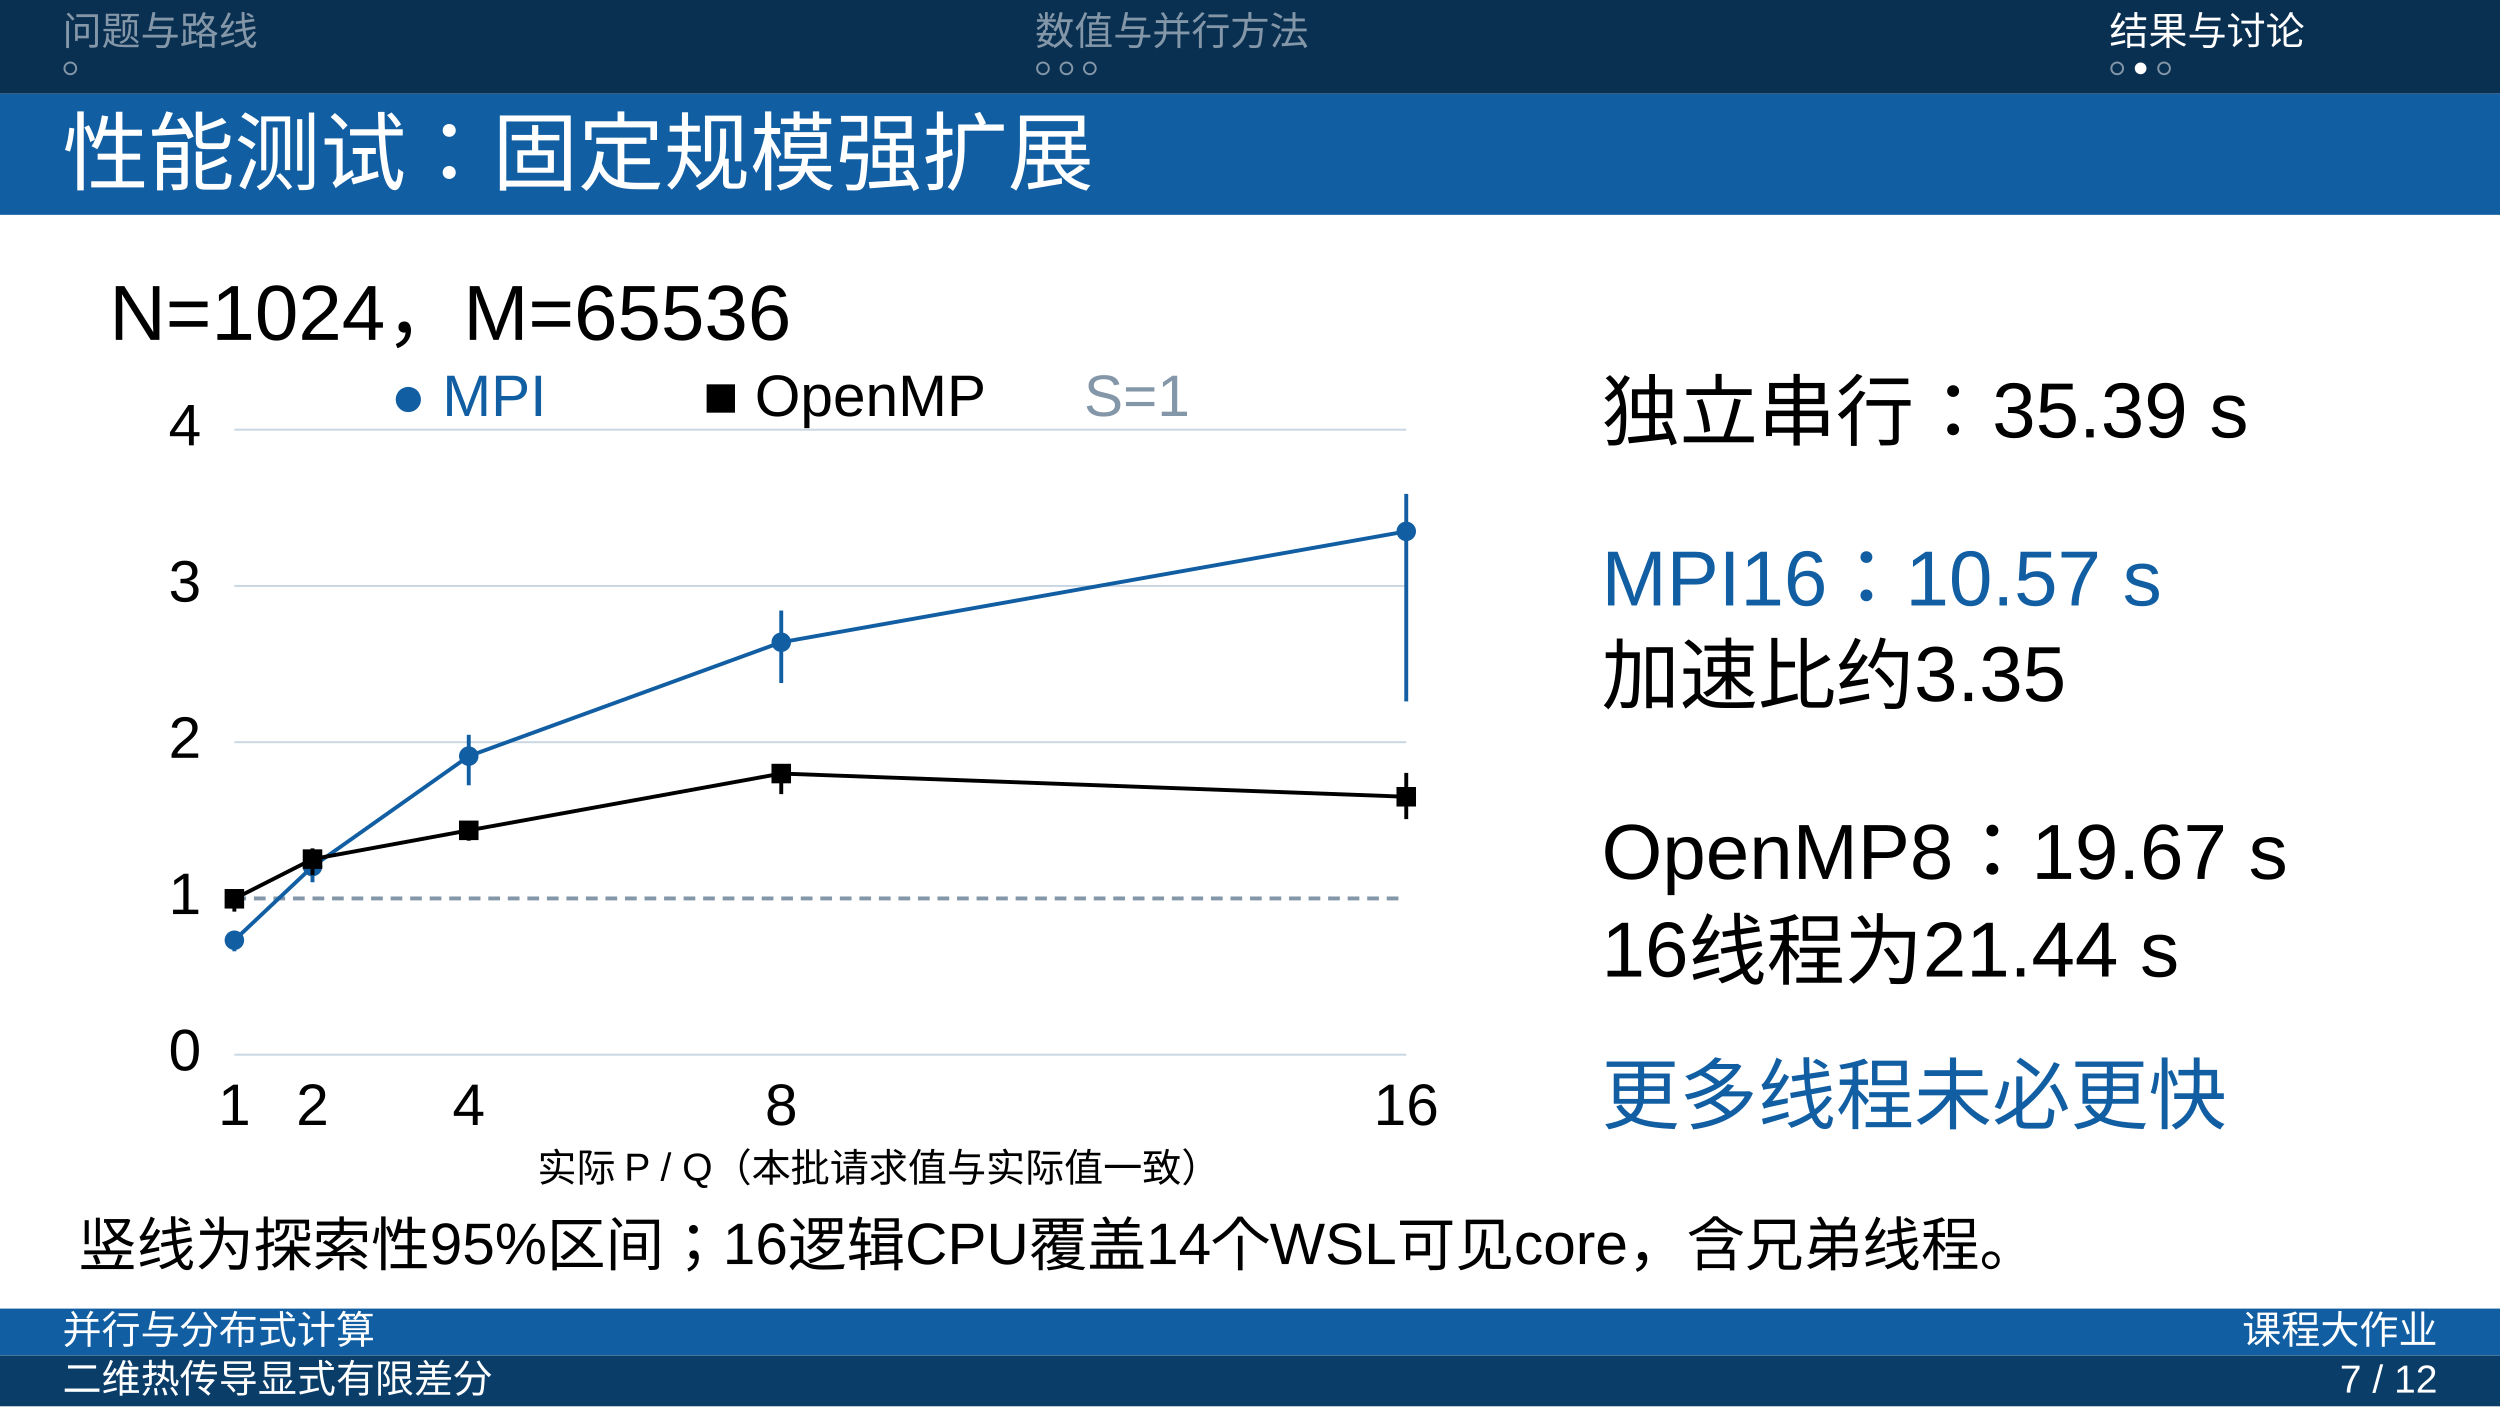
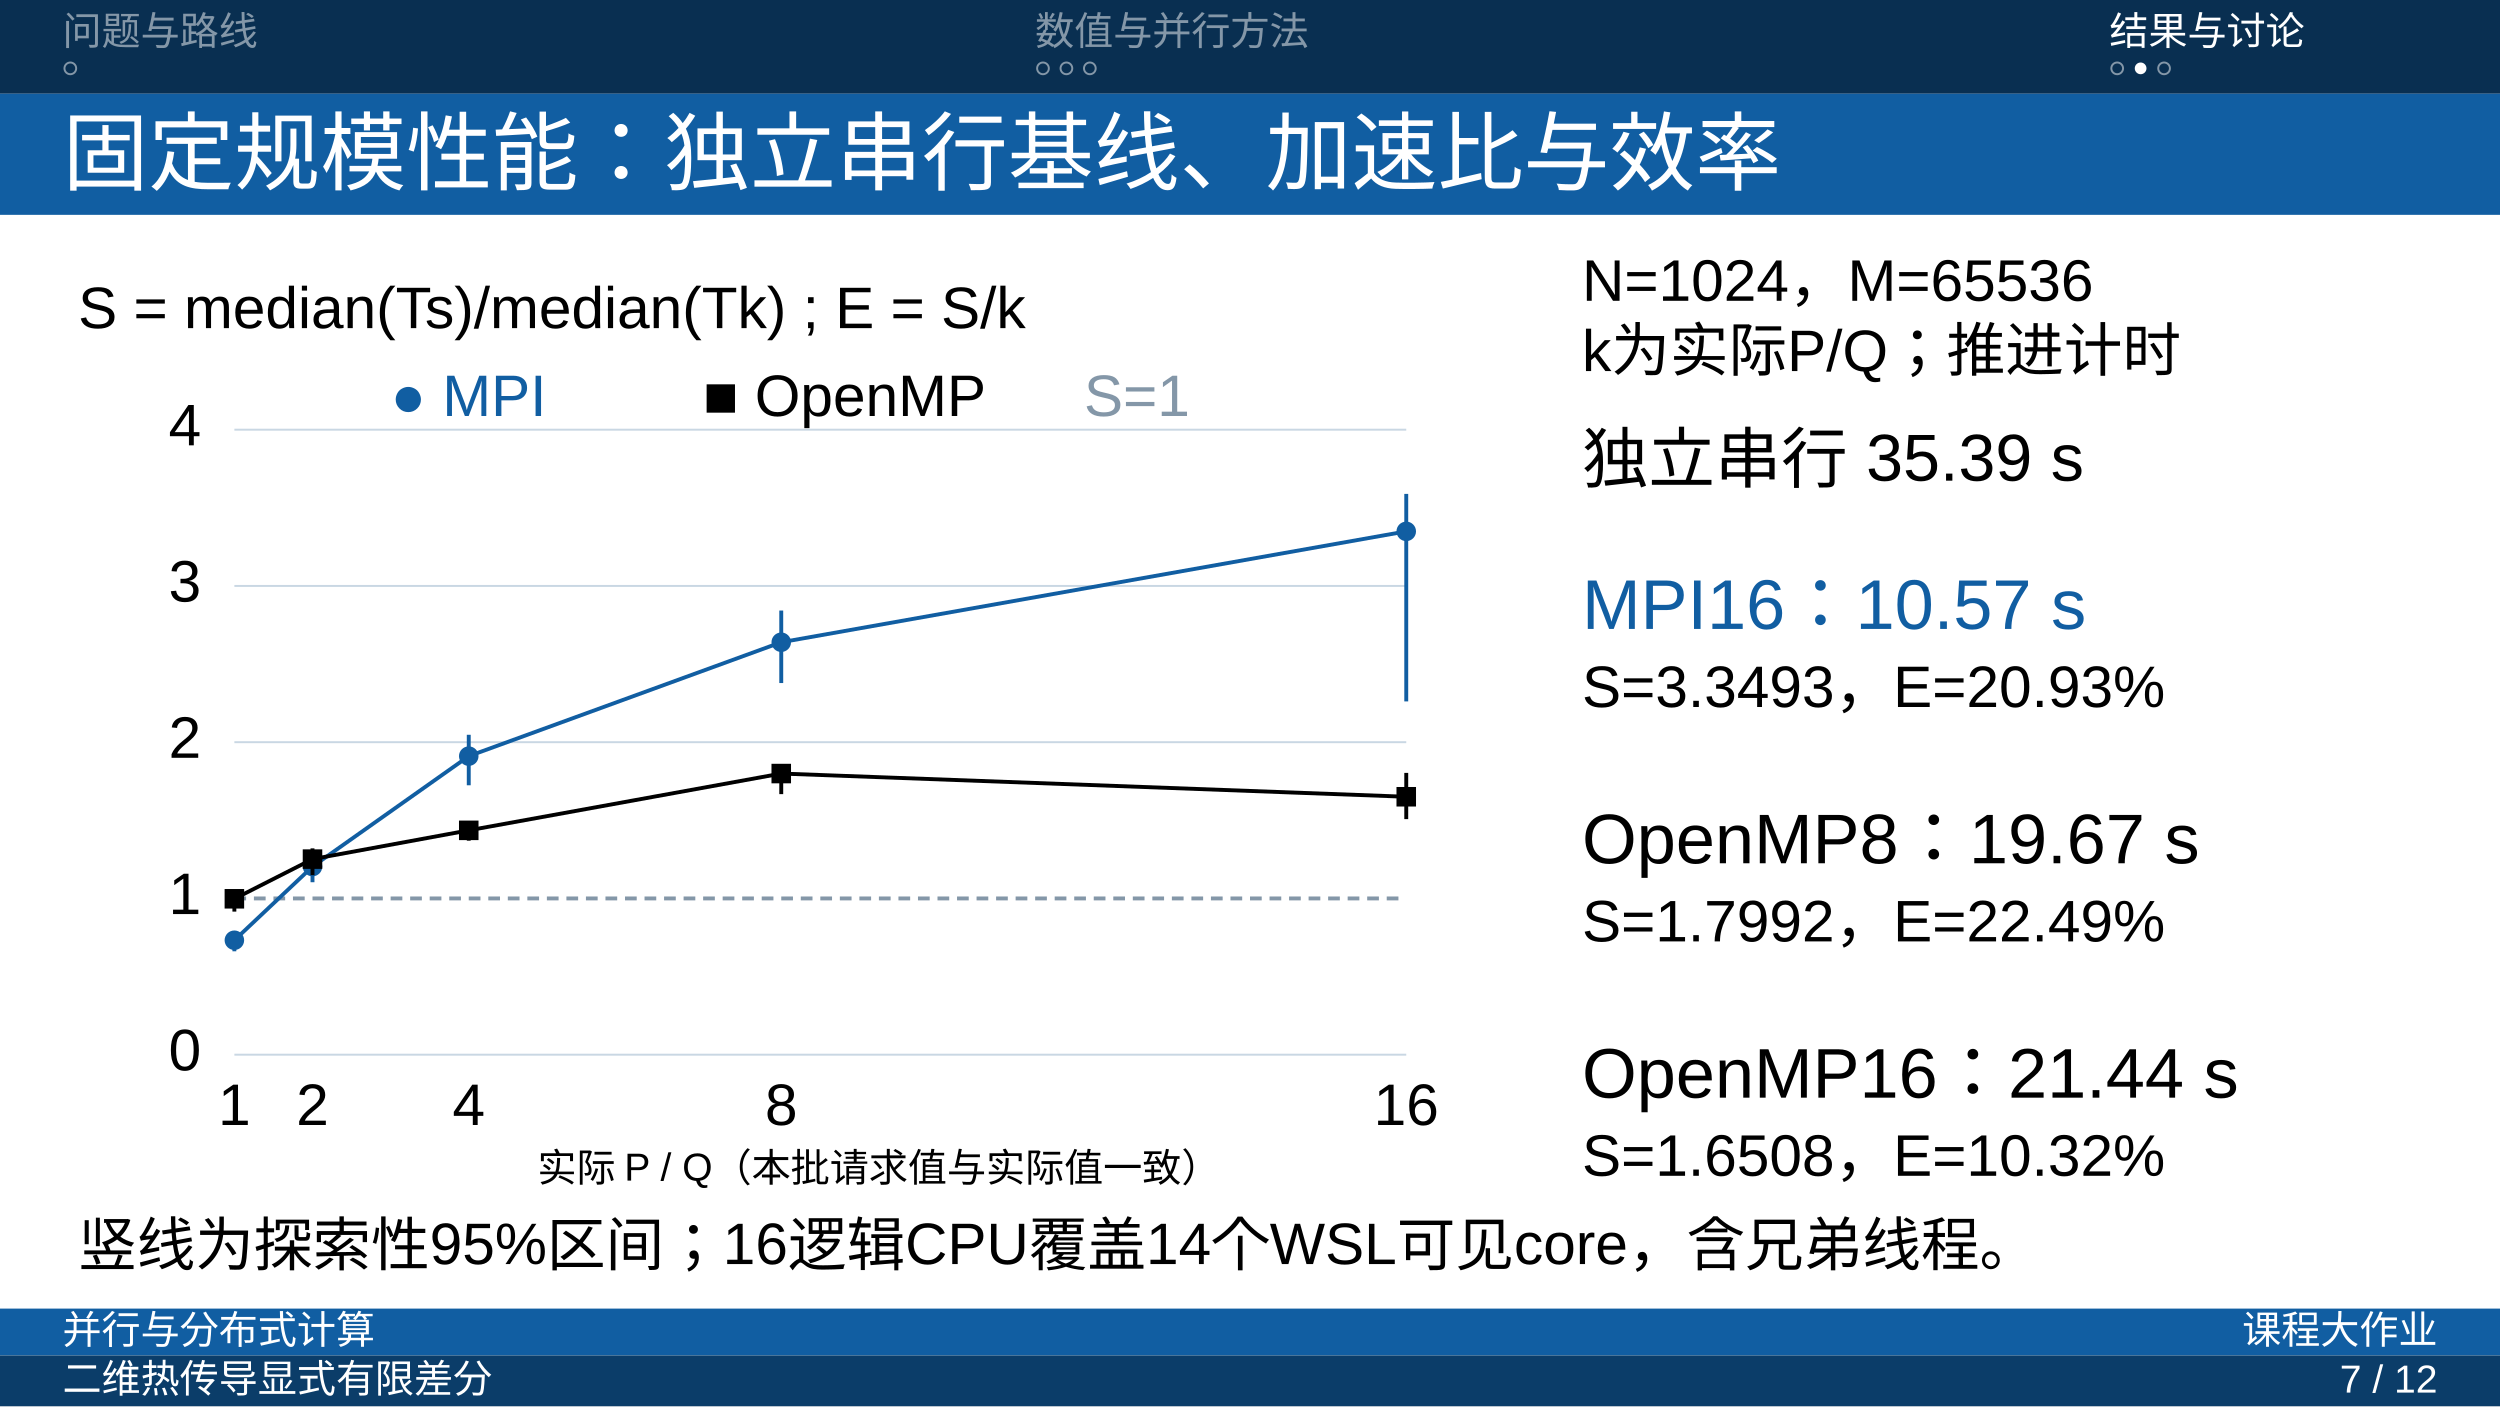
<svg xmlns="http://www.w3.org/2000/svg" viewBox="0 0 1280 720" font-family="KaiTi, Arial" font-size="40" data-pptx-page-role="content">
  <rect id="bg" data-pptx-role="background" width="1280" height="720" fill="#FFFFFF" />
  <g id="navigation" data-pptx-role="header" data-pptx-bounds="0 0 1280 48" font-family="SimHei, Arial" font-size="20">
    <rect width="1280" height="48" fill="#092F51" />
    <text x="32" y="23" fill="#8497A8">问题与路线</text>
    <text x="530" y="23" fill="#8497A8">数值与并行方法</text>
    <text x="1080" y="23" fill="#FFFFFF">结果与讨论</text>
    <circle cx="1096" cy="35" r="3" fill="#FFFFFF" />
    <g stroke="#8497A8" fill="none">
      <circle cx="36" cy="35" r="3" />
      <circle cx="534" cy="35" r="3" />
      <circle cx="546" cy="35" r="3" />
      <circle cx="558" cy="35" r="3" />
      <circle cx="1084" cy="35" r="3" />
      <circle cx="1108" cy="35" r="3" />
    </g>
  </g>
  <g id="title" data-pptx-bounds="0 48 1280 62" font-family="SimHei, Arial">
    <rect x="0" y="48" width="1280" height="62" fill="#115EA2" />
-     <text x="32" y="94" font-size="44" fill="#FFFFFF">性能测试：固定规模强扩展</text>
+     <text x="32" y="94" font-size="44" fill="#FFFFFF">固定规模性能：独立串行基线、加速比与效率</text>
  </g>
-   <g id="n1024-speedup" data-pptx-bounds="56 140 724 480">
-     <text x="56" y="174" fill="#000000">N=1024，M=65536</text>
+   <g id="speedup-efficiency" data-pptx-replace-with="formula" data-pptx-x="40" data-pptx-y="124" data-pptx-width="540" data-pptx-height="60" data-pptx-bounds="40 124 540 60">
+     <text x="40" y="168" font-family="Arial" font-size="30" fill="#000000">S = median(Ts)/median(Tk) ; E = S/k</text>
+   </g>
+   <g id="performance-context" data-pptx-bounds="810 124 430 82" font-size="30" fill="#000000">
+     <text x="810" y="154">N=1024，M=65536<tspan x="810" dy="36">k为实际P/Q；推进计时</tspan>
+     </text>
+   </g>
+   <g id="n1024-speedup" data-pptx-bounds="56 184 724 434">
    <g id="n1024-speedup-chartArea">
      <g stroke="#C9D7E3" stroke-width="1">
        <line x1="120" y1="220" x2="720" y2="220" />
        <line x1="120" y1="300" x2="720" y2="300" />
        <line x1="120" y1="380" x2="720" y2="380" />
        <line x1="120" y1="540" x2="720" y2="540" />
      </g>
      <line x1="120" y1="460" x2="720" y2="460" stroke="#8497A8" stroke-width="2" stroke-dasharray="6,4" />
      <g fill="#000000" font-size="30" font-family="Arial" text-anchor="end">
        <text x="103" y="548">0</text>
        <text x="103" y="468">1</text>
        <text x="103" y="388">2</text>
        <text x="103" y="308">3</text>
        <text x="103" y="228">4</text>
      </g>
      <g stroke="#115EA2" stroke-width="2" fill="none">
        <polyline points="120,481.403 160,443.689 240,387.144 400,328.823 720,272.058" />
        <line x1="120" y1="479.834" x2="120" y2="487.061" />
        <line x1="160" y1="438.432" x2="160" y2="451.701" />
        <line x1="240" y1="376.206" x2="240" y2="402.064" />
        <line x1="400" y1="312.599" x2="400" y2="349.717" />
        <line x1="720" y1="252.873" x2="720" y2="359.12" />
      </g>
      <g fill="#115EA2">
        <circle cx="120" cy="481.403" r="5" />
        <circle cx="160" cy="443.689" r="5" />
        <circle cx="240" cy="387.144" r="5" />
        <circle cx="400" cy="328.823" r="5" />
        <circle cx="720" cy="272.058" r="5" />
      </g>
      <g stroke="#000000" stroke-width="2" fill="none">
        <polyline points="120,460.18 160,439.866 240,425.137 400,396.063 720,407.94" />
        <line x1="120" y1="455.636" x2="120" y2="466.743" />
        <line x1="160" y1="434.367" x2="160" y2="448.08" />
        <line x1="240" y1="421.095" x2="240" y2="430.414" />
        <line x1="400" y1="392.617" x2="400" y2="406.596" />
        <line x1="720" y1="395.721" x2="720" y2="419.39" />
      </g>
      <g fill="#000000">
        <rect x="115" y="455.18" width="10" height="10" />
        <rect x="155" y="434.866" width="10" height="10" />
        <rect x="235" y="420.137" width="10" height="10" />
        <rect x="395" y="391.063" width="10" height="10" />
        <rect x="715" y="402.94" width="10" height="10" />
      </g>
      <g fill="#000000" font-family="Arial" font-size="30" text-anchor="middle">
        <text x="120" y="576">1</text>
        <text x="160" y="576">2</text>
        <text x="240" y="576">4</text>
        <text x="400" y="576">8</text>
        <text x="720" y="576">16</text>
      </g>
    </g>
    <g font-family="Arial" font-size="30">
      <text x="200" y="213" fill="#115EA2">● MPI</text>
      <text x="360" y="213" fill="#000000">■ OpenMP</text>
      <text x="555" y="213" fill="#8497A8">S=1</text>
    </g>
    <text x="450" y="605" text-anchor="middle" font-size="20" font-family="SimHei, Arial" fill="#000000">实际 P / Q（本批请求值与实际值一致）</text>
  </g>
-   <g id="timing-results" data-pptx-bounds="820 150 404 450" fill="#000000">
-     <text x="820" y="225">独立串行：35.39 s</text>
-     <text x="820" y="310" fill="#115EA2" font-family="SimHei, Arial">MPI16：10.57 s</text>
-     <text x="820" y="360">加速比约3.35</text>
-     <text x="820" y="450">OpenMP8：19.67 s<tspan x="820" dy="50">16线程为21.44 s</tspan>
-     </text>
-     <text x="820" y="575" fill="#115EA2" font-family="SimHei, Arial">更多线程未必更快</text>
+   <g id="timing-results" data-pptx-bounds="810 210 430 408" fill="#000000">
+     <text x="810" y="247" font-size="34">独立串行 35.39 s</text>
+     <text x="810" y="322" font-size="36" fill="#115EA2" font-family="SimHei, Arial">MPI16：10.57 s</text>
+     <text x="810" y="362" font-size="30">S=3.3493，E=20.93%</text>
+     <text x="810" y="442" font-size="36">OpenMP8：19.67 s</text>
+     <text x="810" y="482" font-size="30">S=1.7992，E=22.49%</text>
+     <text x="810" y="562" font-size="36">OpenMP16：21.44 s</text>
+     <text x="810" y="602" font-size="30">S=1.6508，E=10.32%</text>
  </g>
  <g id="interval-and-resource" data-pptx-bounds="40 620 1200 48" fill="#000000" font-size="30">
    <text x="40" y="648">竖线为探索性95%区间；16逻辑CPU覆盖14个WSL可见core，含兄弟线程。</text>
  </g>
  <g id="footer" data-pptx-role="footer" data-pptx-bounds="0 670 1280 50" font-family="SimHei, Arial" font-size="20" fill="#FFFFFF">
    <rect x="0" y="670" width="1280" height="24" fill="#115EA2" />
    <rect x="0" y="694" width="1280" height="26" fill="#0B3D69" />
    <text x="32" y="688">并行与分布式计算</text>
    <text x="1248" y="688" text-anchor="end">课程大作业</text>
    <text x="32" y="713">二维热传导显式有限差分</text>
    <text x="1248" y="713" text-anchor="end">7 / 12</text>
  </g>
</svg>
